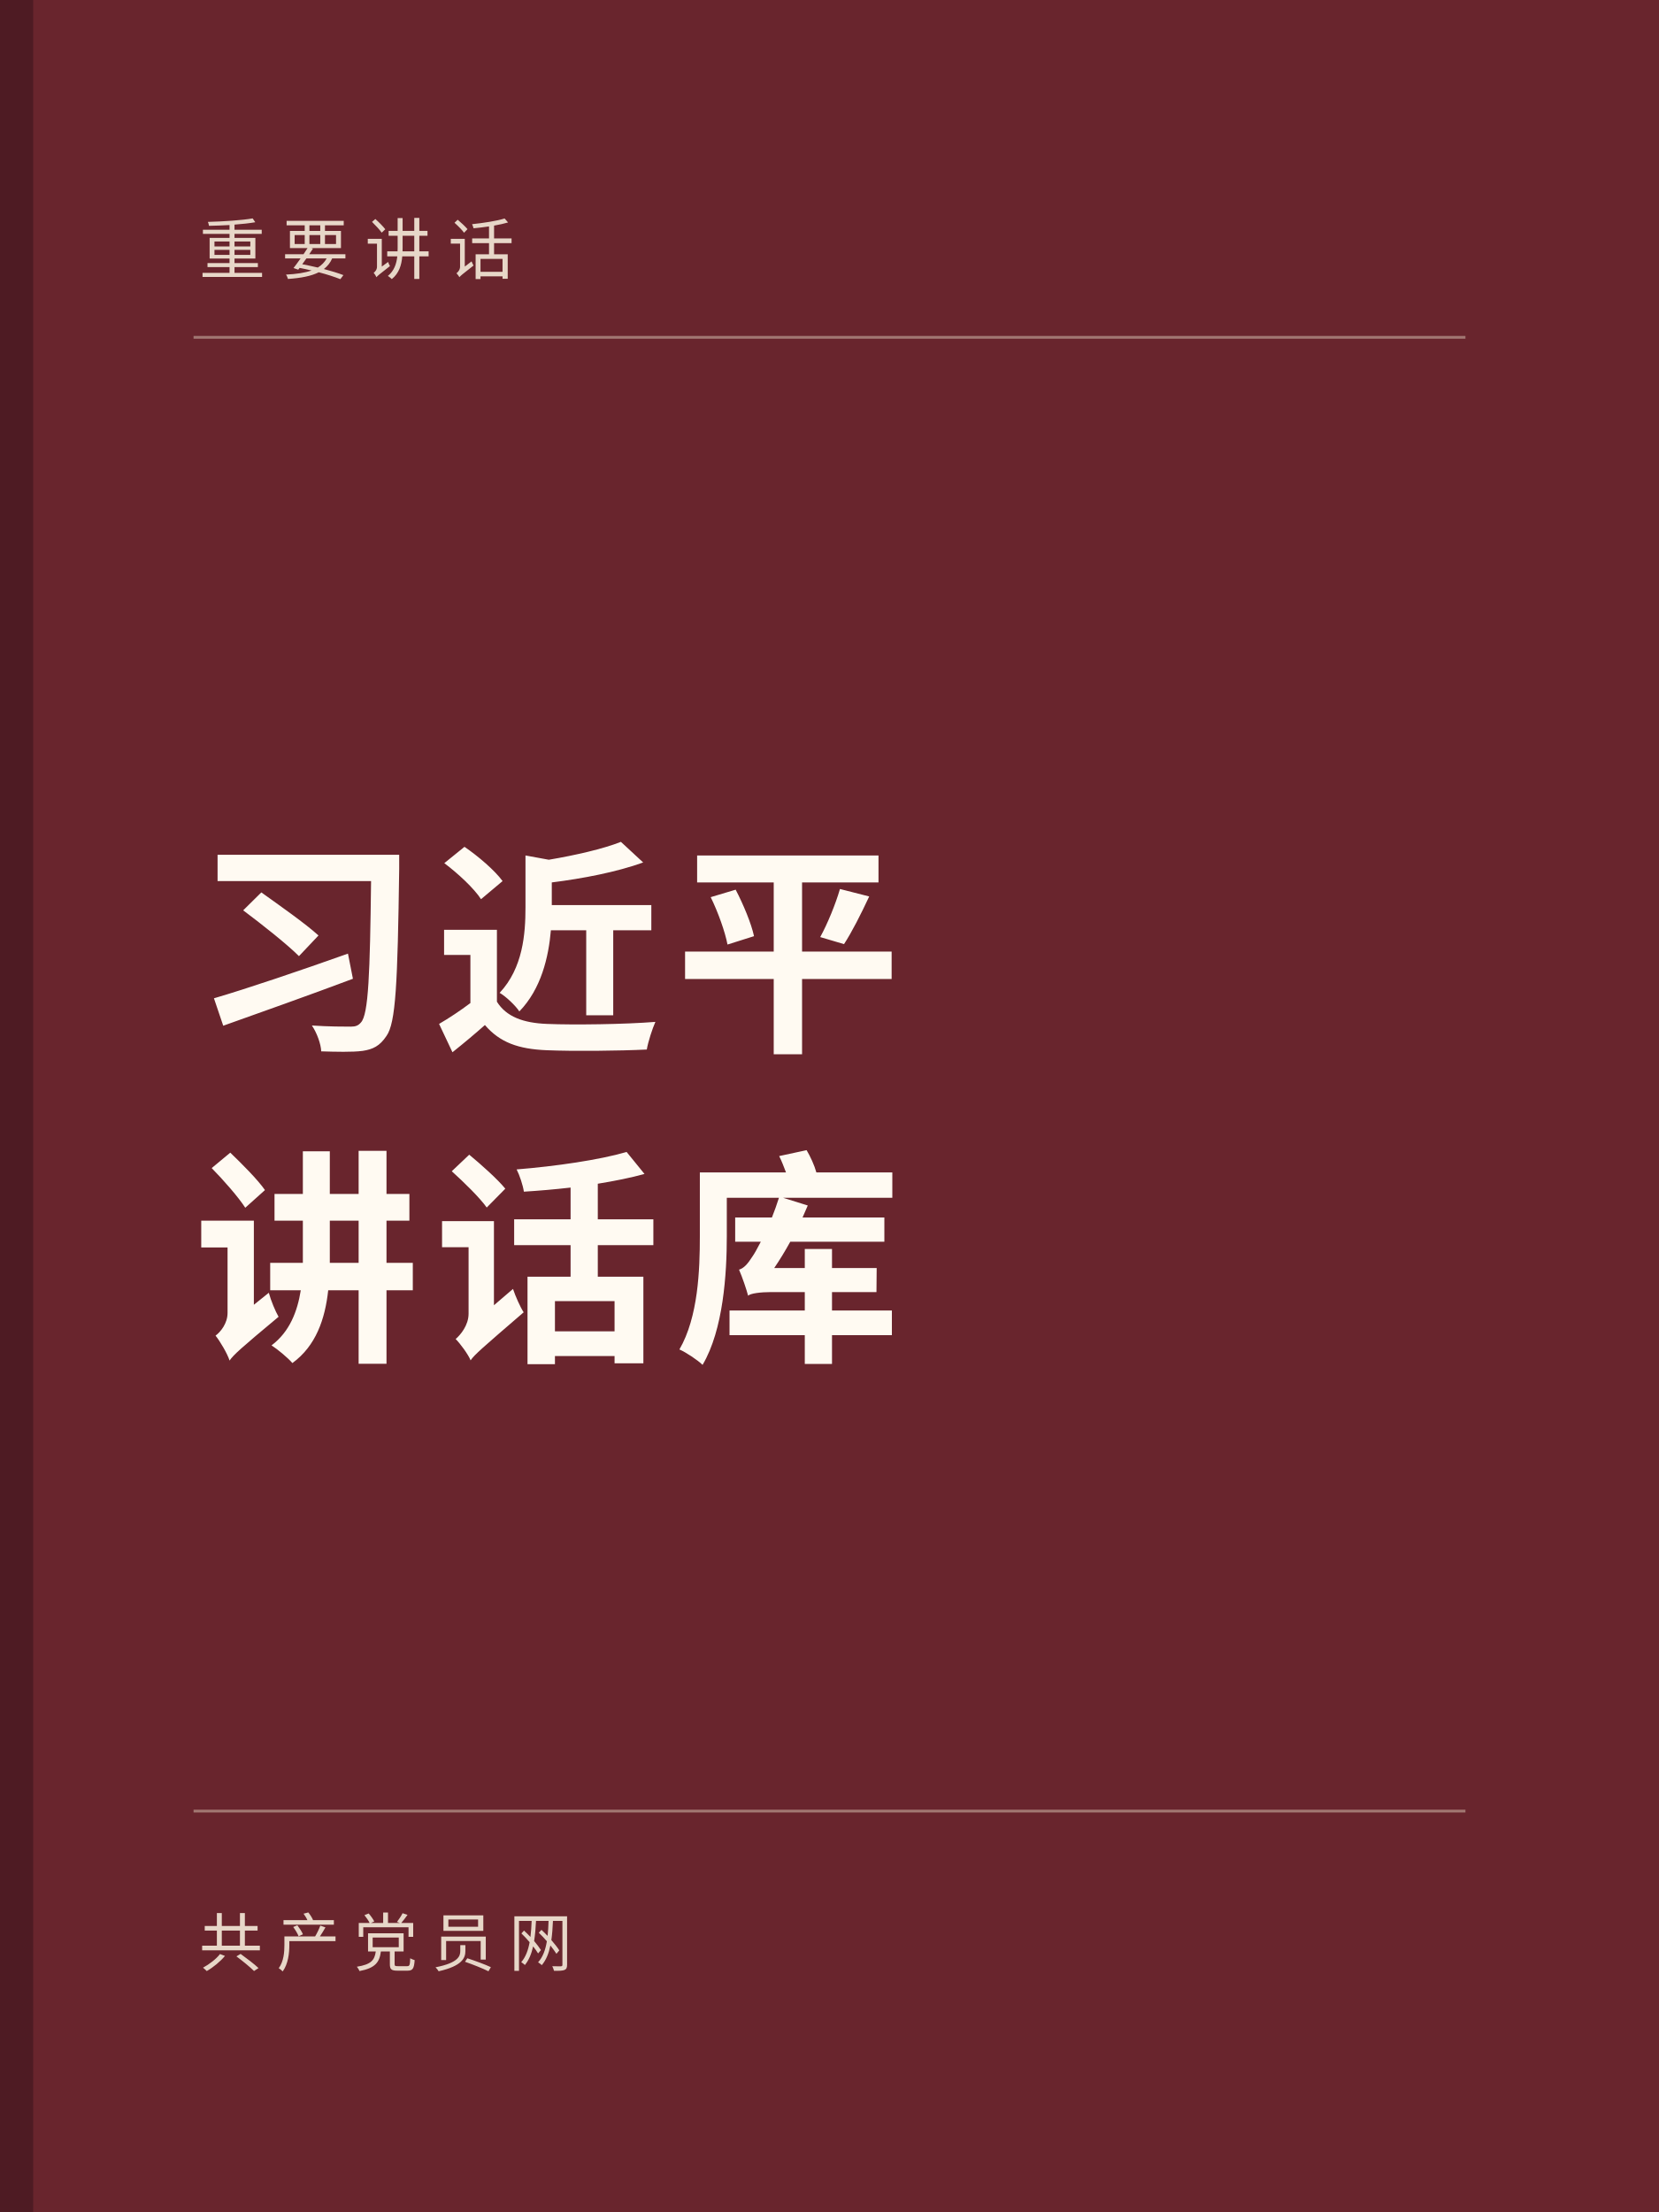
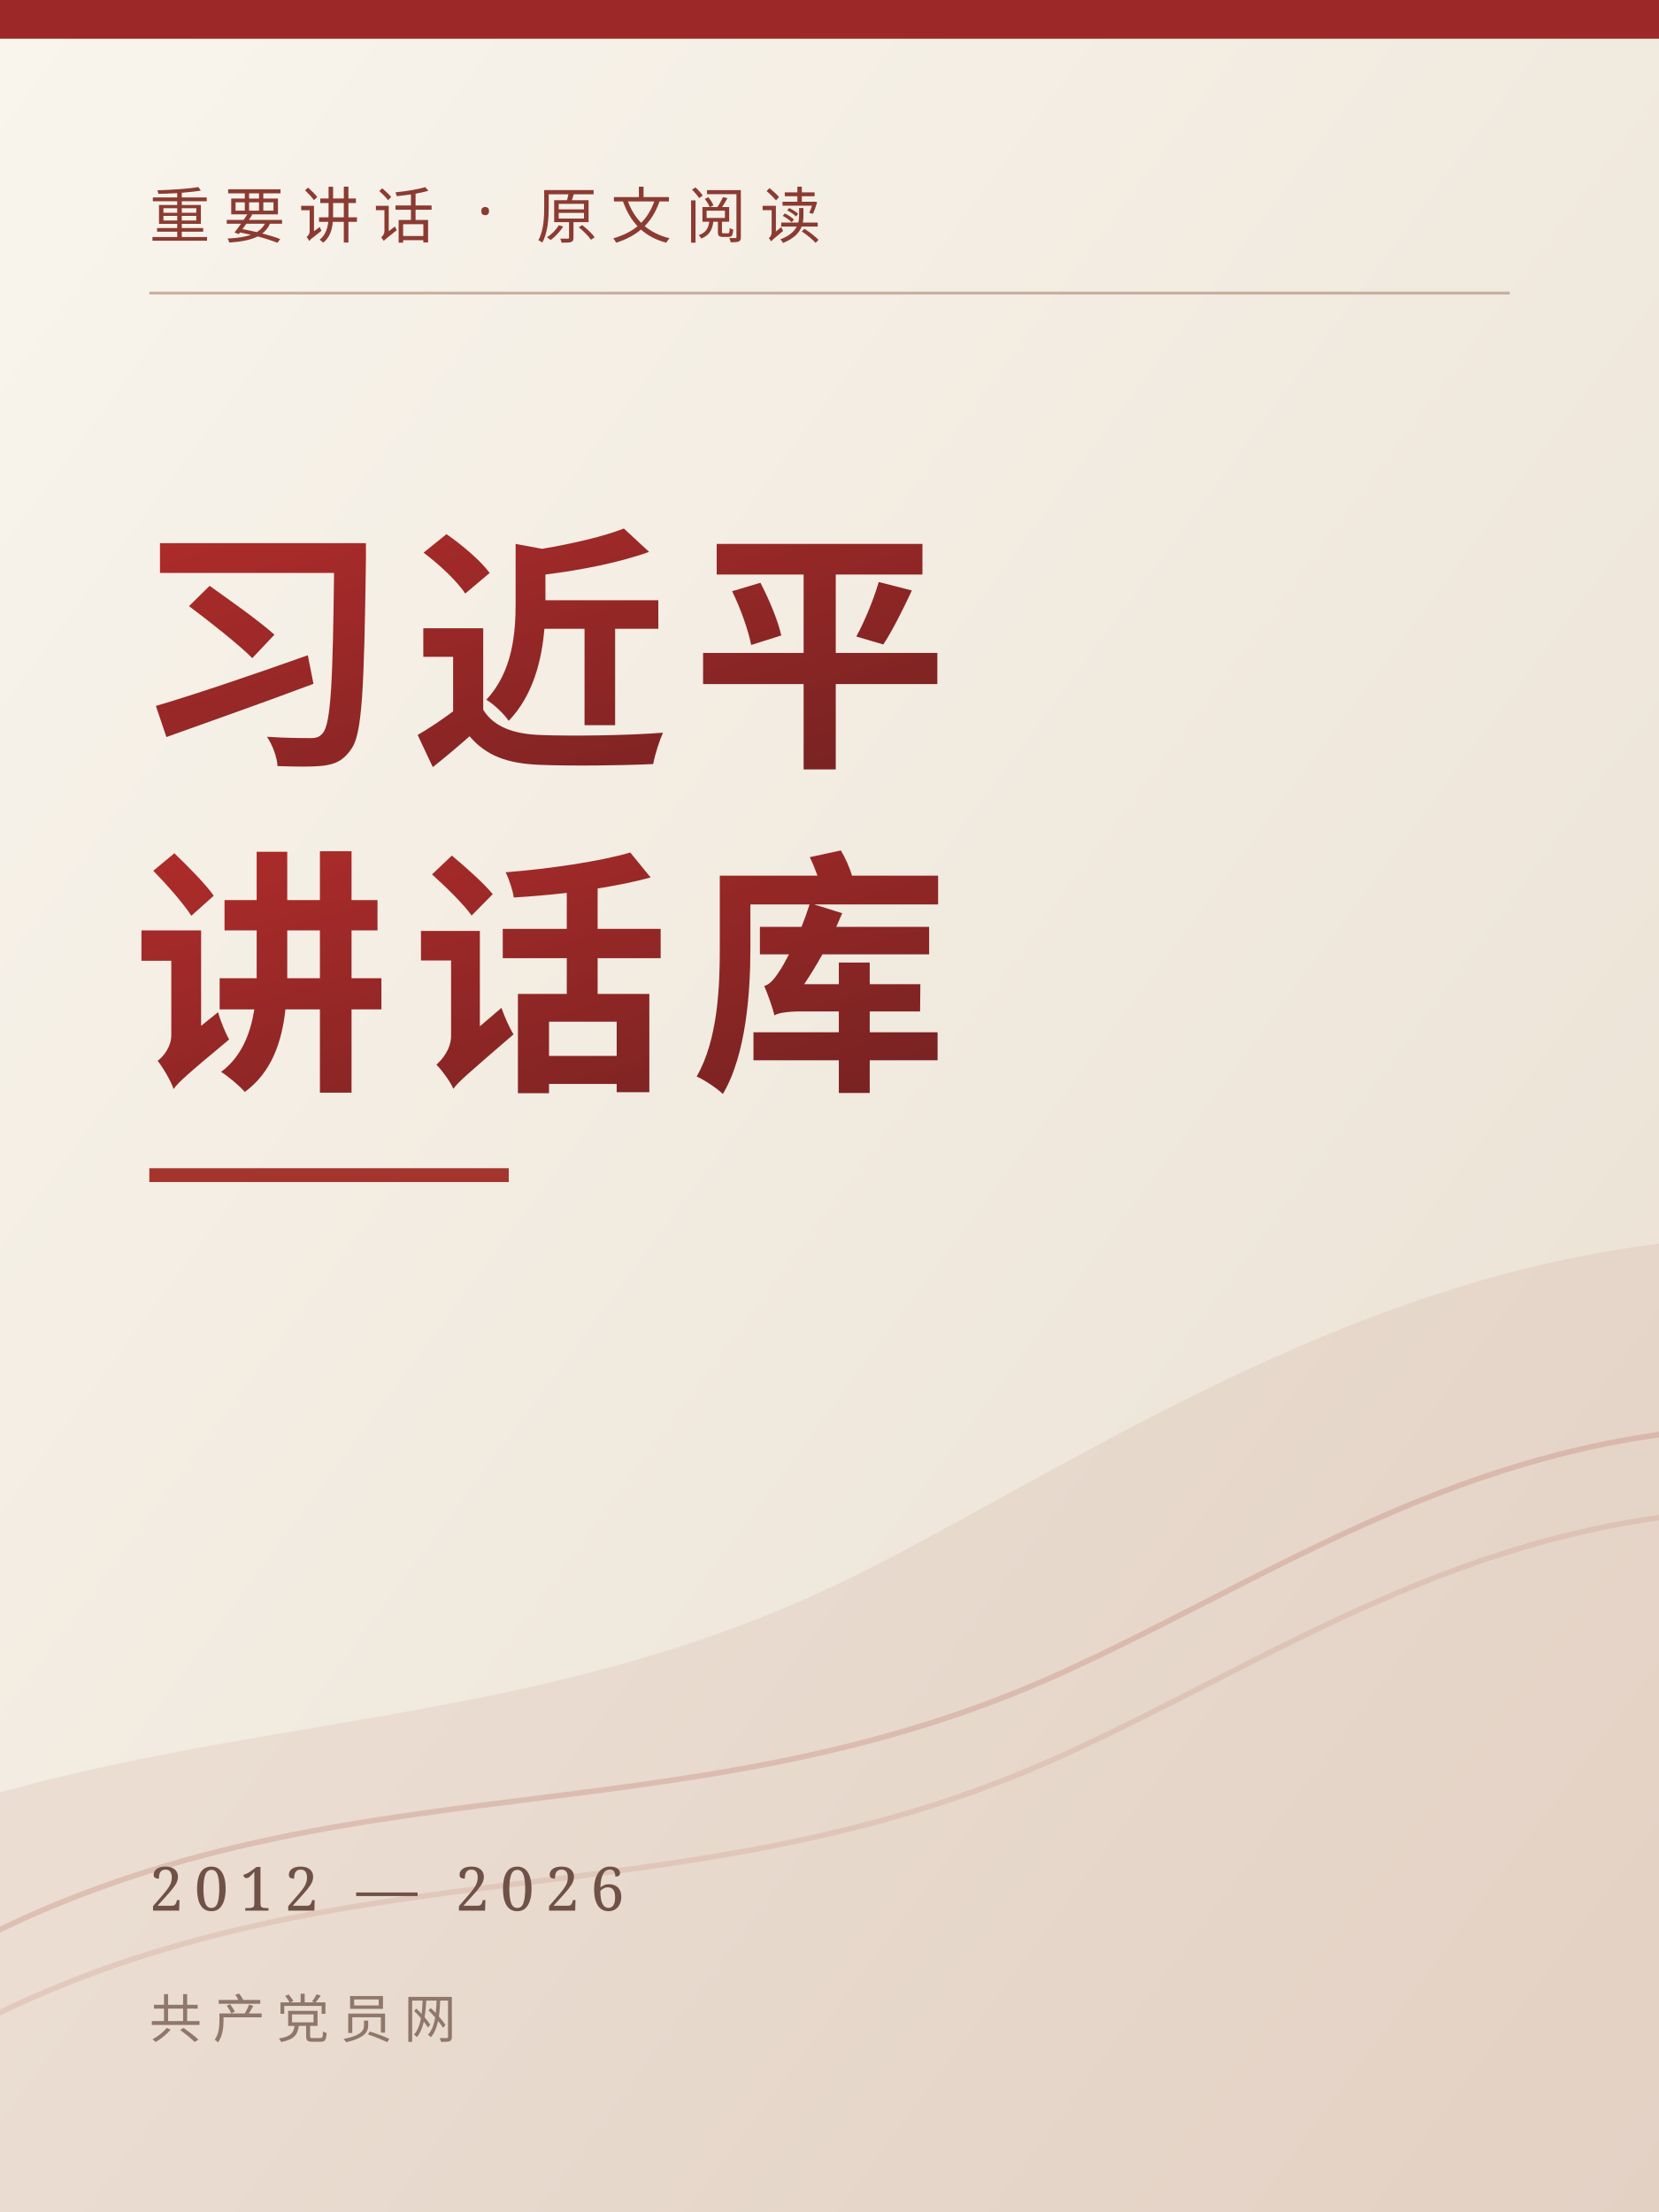
<svg xmlns="http://www.w3.org/2000/svg" viewBox="0 0 600 800" role="img" aria-labelledby="title">
-   <rect width="600" height="800" fill="#69252d" />
-   <path d="M0 0h12v800H0z" fill="#4e1b23" />
-   <path d="M70 122h460" stroke="#bb9a90" stroke-width="1" opacity=".7" />
-   <text x="72" y="99" fill="#e7d7c8" font-family="Songti SC, SimSun, serif" font-size="24" letter-spacing="6">重要讲话</text>
-   <text x="70" y="374" fill="#fffaf2" font-family="Songti SC, SimSun, serif" font-size="82" font-weight="700" letter-spacing="5">习近平</text>
-   <text x="70" y="486" fill="#fffaf2" font-family="Songti SC, SimSun, serif" font-size="82" font-weight="700" letter-spacing="5">讲话库</text>
-   <path d="M70 655h460" stroke="#bb9a90" stroke-width="1" opacity=".7" />
-   <text x="72" y="711" fill="#e7d7c8" font-family="Songti SC, SimSun, serif" font-size="23" letter-spacing="5">共产党员网</text>
+   <defs>
+     <linearGradient id="paper" x2="1" y2="1">
+       <stop stop-color="#f9f5ed" />
+       <stop offset="1" stop-color="#e9dfd1" />
+     </linearGradient>
+     <linearGradient id="red" x2="1" y2="1">
+       <stop stop-color="#ae2c2a" />
+       <stop offset="1" stop-color="#762222" />
+     </linearGradient>
+   </defs>
+   <rect width="600" height="800" fill="url(#paper)" />
+   <path d="M0 0h600v14H0z" fill="#9c2927" />
+   <path d="M-40 661c121-44 234-32 355-94 89-46 194-118 325-120v353H0z" fill="#9e3029" opacity=".08" />
+   <path d="M-30 714c139-83 271-44 414-109 77-35 145-84 246-89" fill="none" stroke="#aa4539" stroke-width="2" opacity=".2" />
+   <path d="M-30 744c139-83 271-44 414-109 77-35 145-84 246-89" fill="none" stroke="#aa4539" stroke-width="2" opacity=".13" />
+   <text x="54" y="86" fill="#8c3b32" font-family="Songti SC, STSong, SimSun, serif" font-size="22" letter-spacing="5">重要讲话 · 原文阅读</text>
+   <path d="M54 106h492" stroke="#ae8b78" stroke-width="1" opacity=".65" />
+   <text x="48" y="270" fill="url(#red)" font-family="Songti SC, STSong, SimSun, serif" font-size="93" font-weight="700" letter-spacing="8">习近平</text>
+   <text x="48" y="387" fill="url(#red)" font-family="Songti SC, STSong, SimSun, serif" font-size="93" font-weight="700" letter-spacing="8">讲话库</text>
+   <path d="M54 425h130" stroke="#a3352d" stroke-width="5" />
+   <text x="54" y="691" fill="#6f5147" font-family="Songti SC, STSong, SimSun, serif" font-size="22" letter-spacing="4">2012 — 2026</text>
+   <text x="54" y="737" fill="#8f776b" font-family="Songti SC, STSong, SimSun, serif" font-size="19" letter-spacing="4">共产党员网</text>
</svg>
